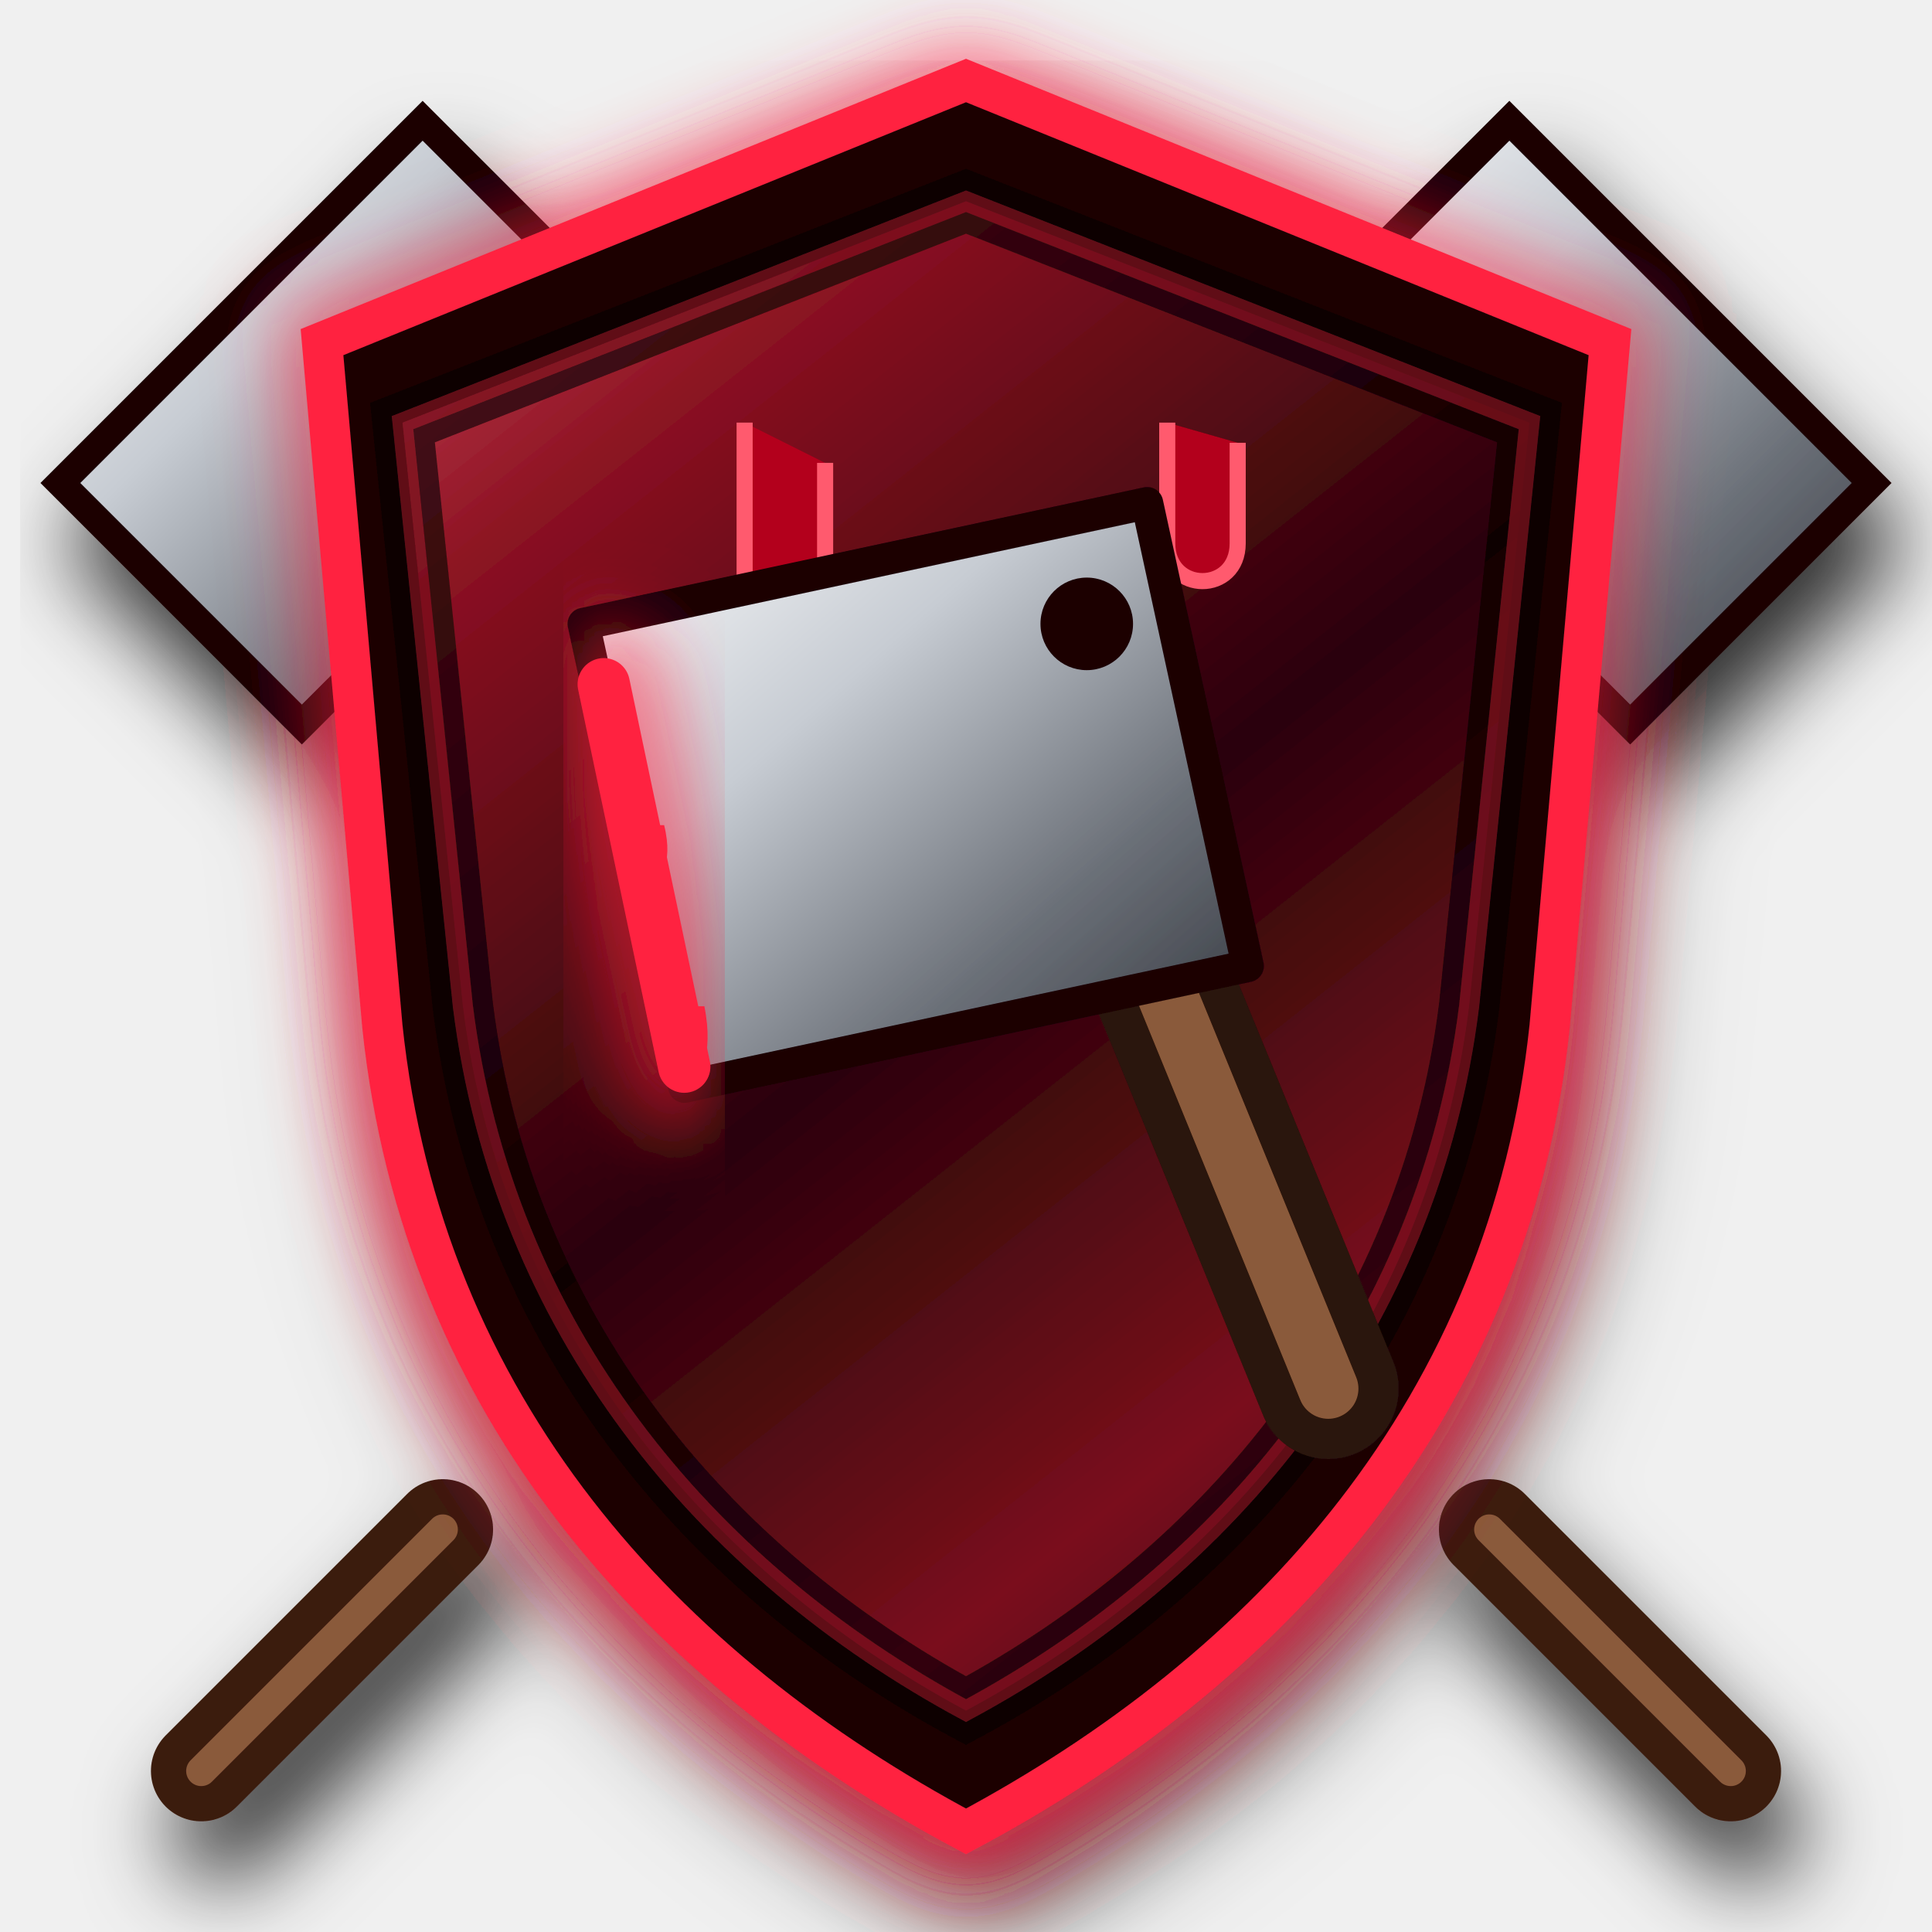
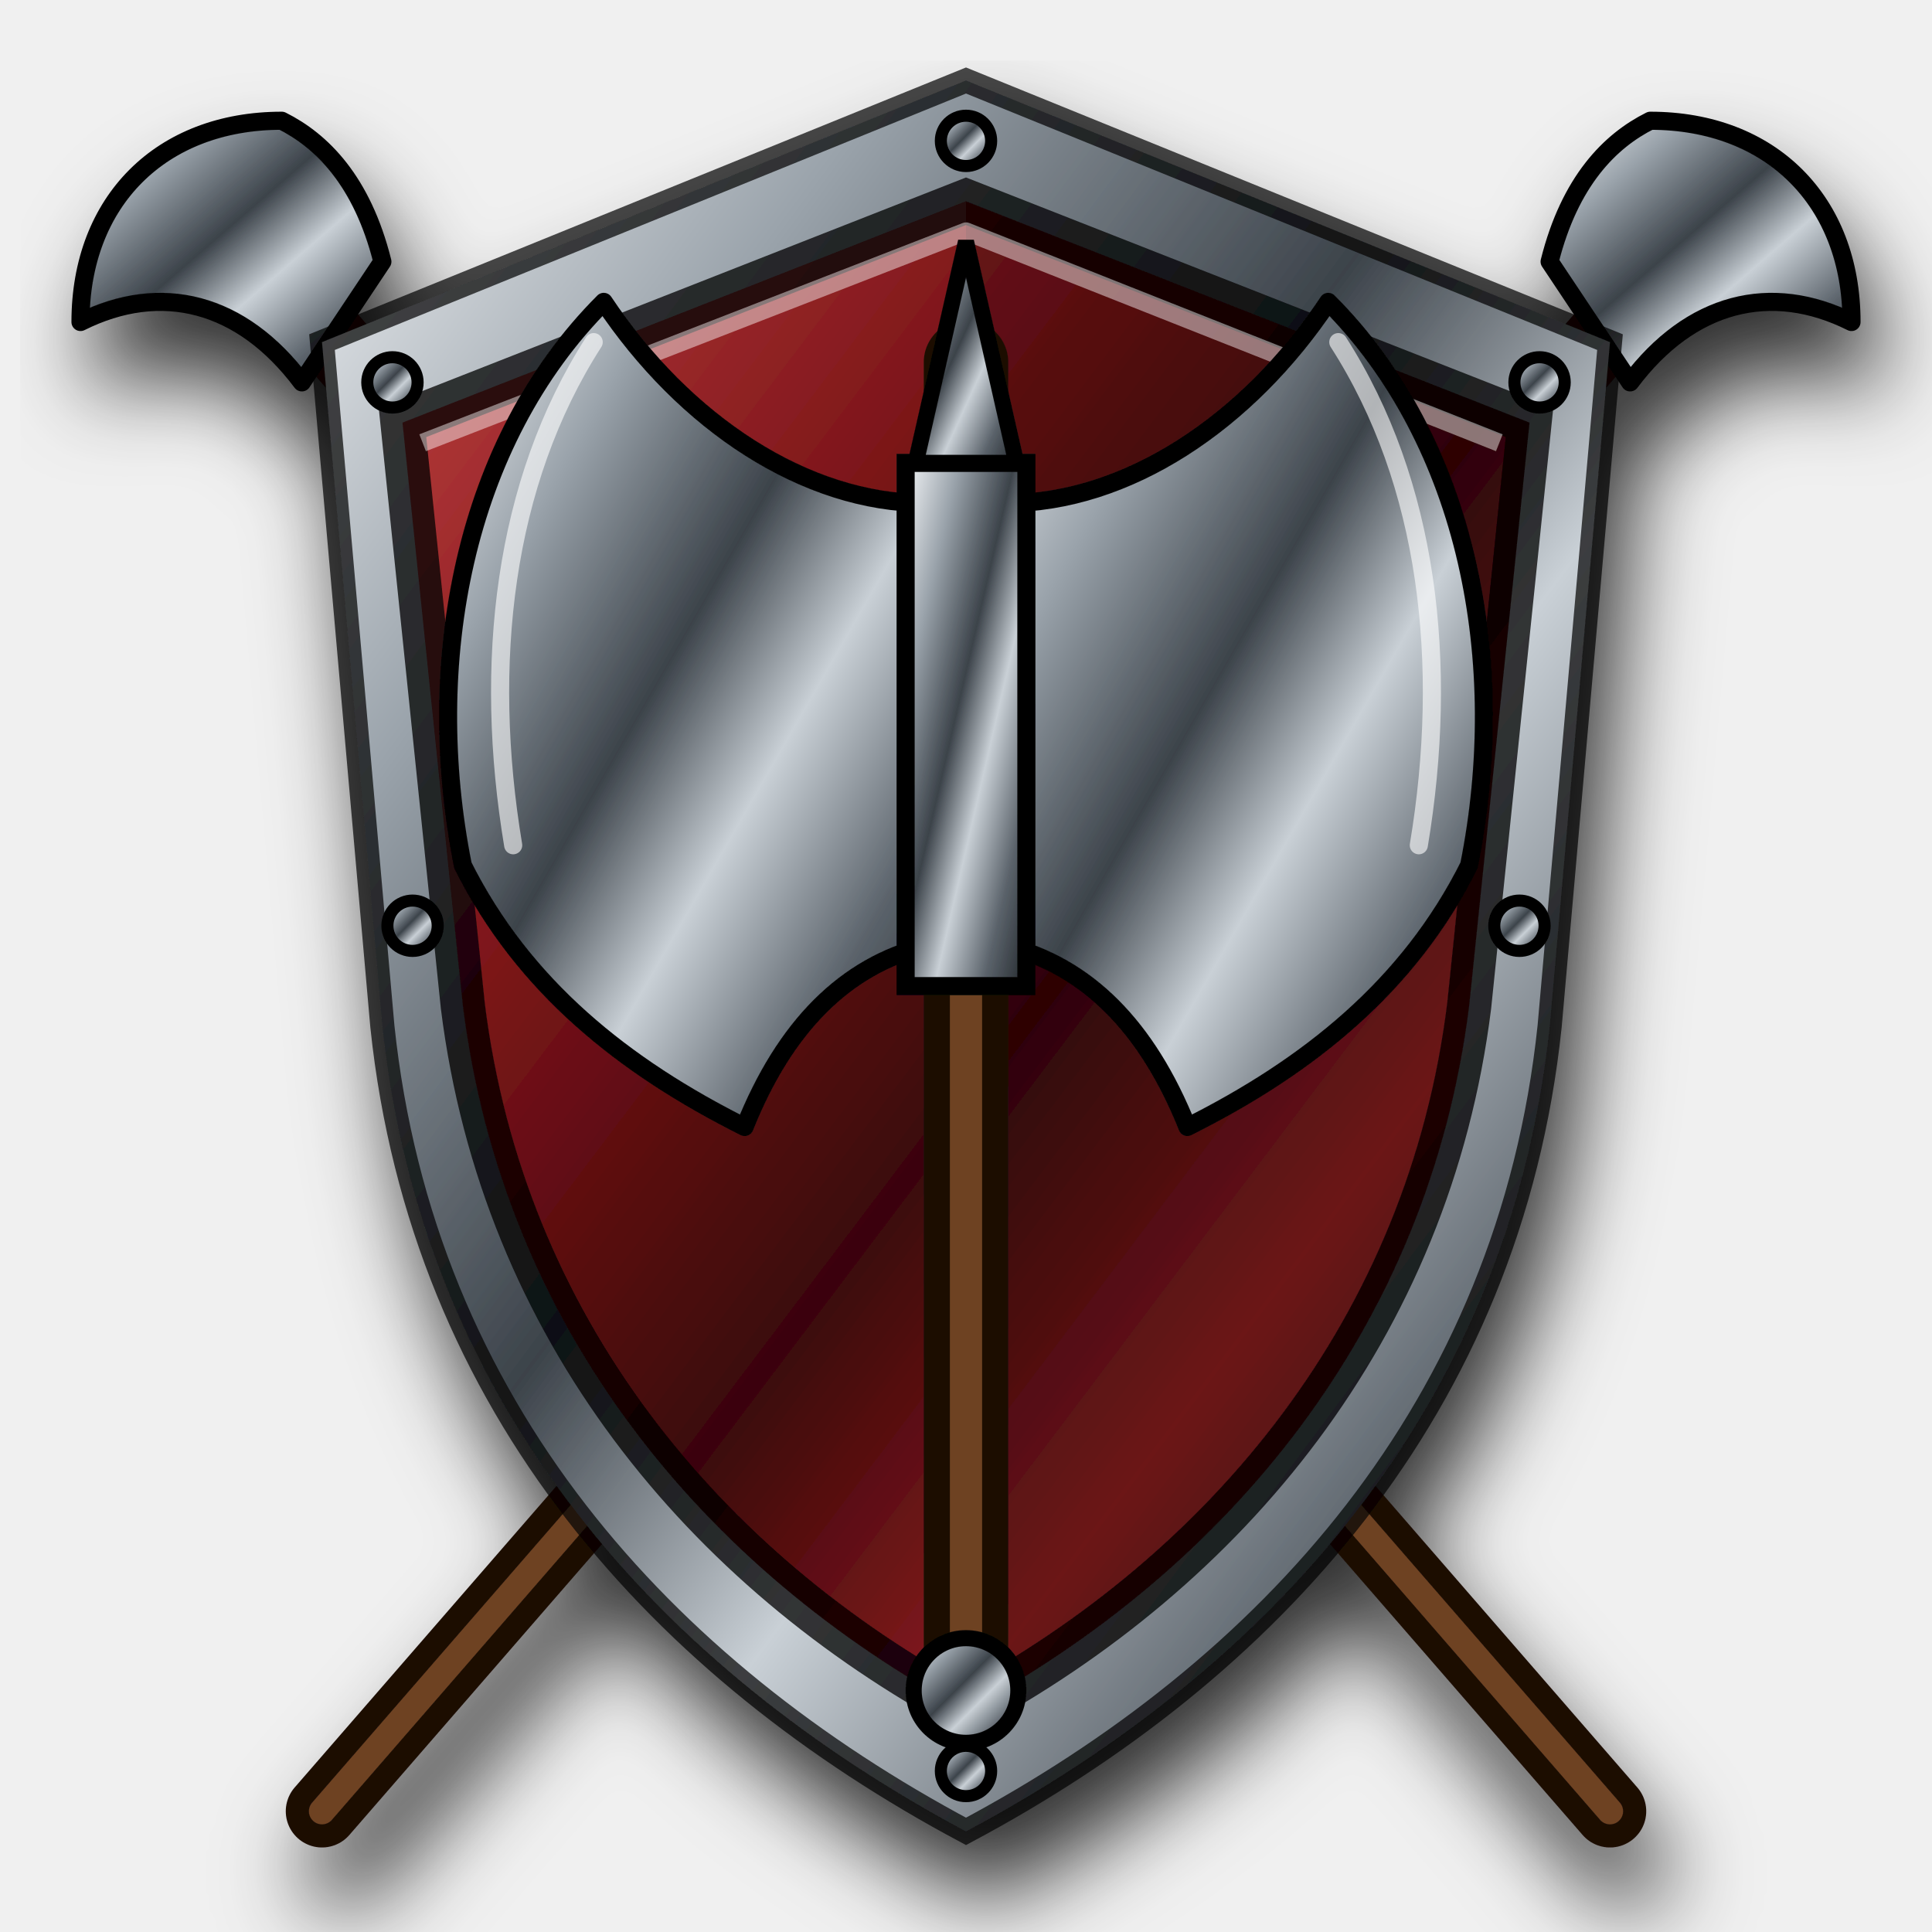
- <svg xmlns="http://www.w3.org/2000/svg" viewBox="0 0 96 96" fill="none" aria-label="Butcher bloodsteel badge">
+ <svg xmlns="http://www.w3.org/2000/svg" viewBox="0 0 96 96" fill="none" aria-label="Butcher steel and crimson badge">
  <defs>
-     <linearGradient id="face" x1="15" y1="8" x2="79" y2="89" gradientUnits="userSpaceOnUse">
-       <stop offset="0" stop-color="#e05a6a" />
-       <stop offset="0.2" stop-color="#8c1222" />
-       <stop offset="0.5" stop-color="#2a0308" />
-       <stop offset="0.75" stop-color="#7a0f1c" />
-       <stop offset="1" stop-color="#140104" />
+     <linearGradient id="rim" x1="0" y1="0" x2="1" y2="1">
+       <stop offset="0" stop-color="#f4f6f8" />
+       <stop offset="0.22" stop-color="#9aa3ab" />
+       <stop offset="0.45" stop-color="#3c434a" />
+       <stop offset="0.62" stop-color="#c9d0d6" />
+       <stop offset="0.82" stop-color="#5b636b" />
+       <stop offset="1" stop-color="#22272c" />
+     </linearGradient>
+     <linearGradient id="face" x1="0" y1="0" x2="1" y2="1">
+       <stop offset="0" stop-color="#c04040" />
+       <stop offset="0.3" stop-color="#7a1418" />
+       <stop offset="0.55" stop-color="#3a0608" />
+       <stop offset="0.75" stop-color="#8a1c20" />
+       <stop offset="1" stop-color="#200204" />
    </linearGradient>
    <linearGradient id="steel" x1="0" y1="0" x2="1" y2="1">
-       <stop offset="0" stop-color="#ffffff" />
-       <stop offset="0.35" stop-color="#c7ccd3" />
-       <stop offset="0.7" stop-color="#6b7078" />
-       <stop offset="1" stop-color="#30333a" />
+       <stop offset="0" stop-color="#f4f6f8" />
+       <stop offset="0.22" stop-color="#9aa3ab" />
+       <stop offset="0.45" stop-color="#3c434a" />
+       <stop offset="0.62" stop-color="#c9d0d6" />
+       <stop offset="0.82" stop-color="#5b636b" />
+       <stop offset="1" stop-color="#22272c" />
    </linearGradient>
-     <filter id="g" x="-50%" y="-50%" width="200%" height="200%">
-       <feGaussianBlur stdDeviation="1.8" />
-     </filter>
    <filter id="s">
      <feDropShadow dx="1" dy="3" stdDeviation="2.2" flood-opacity=".8" />
    </filter>
  </defs>
  <g filter="url(#s)">
-     <path d="M3 24 21 6l12 12-18 18z" fill="url(#steel)" stroke="#1a0004" stroke-width="1.4" />
-     <path d="M93 24 75 6 63 18l18 18z" fill="url(#steel)" stroke="#1a0004" stroke-width="1.4" />
-     <path d="m10 88 12-12M86 88 74 76" stroke="#3b1a10" stroke-width="5" stroke-linecap="round" />
-     <path d="m10 88 12-12M86 88 74 76" stroke="#8a5a3a" stroke-width="1.5" stroke-linecap="round" />
-     <path d="M48 4 80 17l-3 34C75 70 63 83 48 91 33 83 21 70 19 51l-3-34L48 4Z" stroke="#ff2440" stroke-width="4" opacity=".6" filter="url(#g)" />
-     <path d="M48 4 80 17l-3 34C75 70 63 83 48 91 33 83 21 70 19 51l-3-34L48 4Z" fill="#1c0306" stroke="#ff2440" stroke-width="2" />
-     <path d="M48 10 76 21l-3 29C71 66 61 78 48 85 35 78 25 66 23 50l-3-29 28-11Z" fill="url(#face)" stroke="#000" stroke-opacity=".6" stroke-width="3" />
-     <path d="M48 10 76 21l-3 29C71 66 61 78 48 85 35 78 25 66 23 50l-3-29 28-11Z" stroke="#ff2440" stroke-opacity=".35" stroke-width="1" />
-     <path d="M37 21v8c0 3 4 3 4 0v-6M58 21v6c0 2.5 3.5 2.5 3.5 0v-5" fill="#b3001b" stroke="#ff5a6e" stroke-width=".8" />
-     <path d="m57 47 9 22" stroke="#2a1208" stroke-width="7" stroke-linecap="round" />
-     <path d="m57 47 9 22" stroke="#8a5a3a" stroke-width="3" stroke-linecap="round" />
-     <path d="M29 31 57 25l5 23-28 6z" fill="url(#steel)" stroke="#1a0004" stroke-width="1.6" stroke-linejoin="round" />
-     <circle cx="54" cy="31" r="2.3" fill="#1a0004" />
-     <path d="M30 34l4 19" stroke="#ff2440" stroke-width="6.24" stroke-linecap="round" stroke-linejoin="round" opacity=".55" filter="url(#g)" />
-     <path d="M30 34l4 19" stroke="#ff2440" stroke-width="2.6" stroke-linecap="round" stroke-linejoin="round" />
-     <path d="M31 41c-1 4 3 4 2 0M33 50c-1 5 3 5 2 0" fill="#ff2440" />
+     <path d="M14 14L80 90" stroke="#1e1006" stroke-width="3.6" stroke-linecap="round" />
+     <path d="M14 14L80 90" stroke="#6e4222" stroke-width="1.3" stroke-linecap="round" />
+     <path d="M82 14L16 90" stroke="#1e1006" stroke-width="3.6" stroke-linecap="round" />
+     <path d="M82 14L16 90" stroke="#6e4222" stroke-width="1.3" stroke-linecap="round" />
+     <path d="M14 6C8 6 4 10 4 16C8 14 12 15 15 19L19 13C18 9 16 7 14 6Z" fill="url(#steel)" stroke="#050505" stroke-width=".9" stroke-linejoin="round" />
+     <path d="M 82 6 C 88 6 92 10 92 16 C 88 14 84 15 81 19 L 77 13 C 78 9 80 7 82 6 Z" fill="url(#steel)" stroke="#050505" stroke-width=".9" stroke-linejoin="round" />
+     <path d="M48 4 80 17l-3 34C75 70 63 83 48 91 33 83 21 70 19 51l-3-34L48 4Z" fill="url(#rim)" stroke="#000" stroke-opacity=".7" stroke-width="1.2" />
+     <path d="M48 10 76 21l-3 29C71 66 61 78 48 85 35 78 25 66 23 50l-3-29 28-11Z" fill="url(#face)" stroke="#000" stroke-opacity=".75" stroke-width="2.2" />
+     <path d="M48 10 76 21l-3 29C71 66 61 78 48 85Z" fill="#000" opacity=".22" />
+     <path d="M21 22 48 11.5 74.5 22" stroke="#fff" stroke-opacity=".45" stroke-width=".9" stroke-linejoin="round" />
+     <circle cx="48" cy="7" r="1.25" fill="url(#rim)" stroke="#000" stroke-width=".6" />
+     <circle cx="19.5" cy="19" r="1.25" fill="url(#rim)" stroke="#000" stroke-width=".6" />
+     <circle cx="76.5" cy="19" r="1.25" fill="url(#rim)" stroke="#000" stroke-width=".6" />
+     <circle cx="20.5" cy="46" r="1.25" fill="url(#rim)" stroke="#000" stroke-width=".6" />
+     <circle cx="75.5" cy="46" r="1.25" fill="url(#rim)" stroke="#000" stroke-width=".6" />
+     <circle cx="48" cy="88" r="1.25" fill="url(#rim)" stroke="#000" stroke-width=".6" />
+     <path d="M48 18v66" stroke="#1e1006" stroke-width="4.2" stroke-linecap="round" />
+     <path d="M48 18v66" stroke="#6e4222" stroke-width="1.6" stroke-linecap="round" />
+     <path d="M46 25C40 25 34 21 30 15C23 22 21 33 23 43C26 49 31 53 37 56C39 51 42 48 46 47Z" fill="url(#steel)" stroke="#050505" stroke-width=".9" stroke-linejoin="round" />
+     <path d="M 50 25 C 56 25 62 21 66 15 C 73 22 75 33 73 43 C 70 49 65 53 59 56 C 57 51 54 48 50 47 Z" fill="url(#steel)" stroke="#050505" stroke-width=".9" stroke-linejoin="round" />
+     <path d="M29.5 17C25 24 24 33 25.5 42M66.5 17C71 24 72 33 70.5 42" stroke="#fff" stroke-opacity=".6" stroke-width=".9" stroke-linecap="round" />
+     <path d="M45 23h6v26h-6z" fill="url(#steel)" stroke="#050505" stroke-width=".9" />
+     <path d="M48 12l2.5 11h-5z" fill="url(#steel)" stroke="#050505" stroke-width=".8" />
+     <circle cx="48" cy="84" r="2.6" fill="url(#steel)" stroke="#050505" stroke-width=".8" />
  </g>
</svg>
